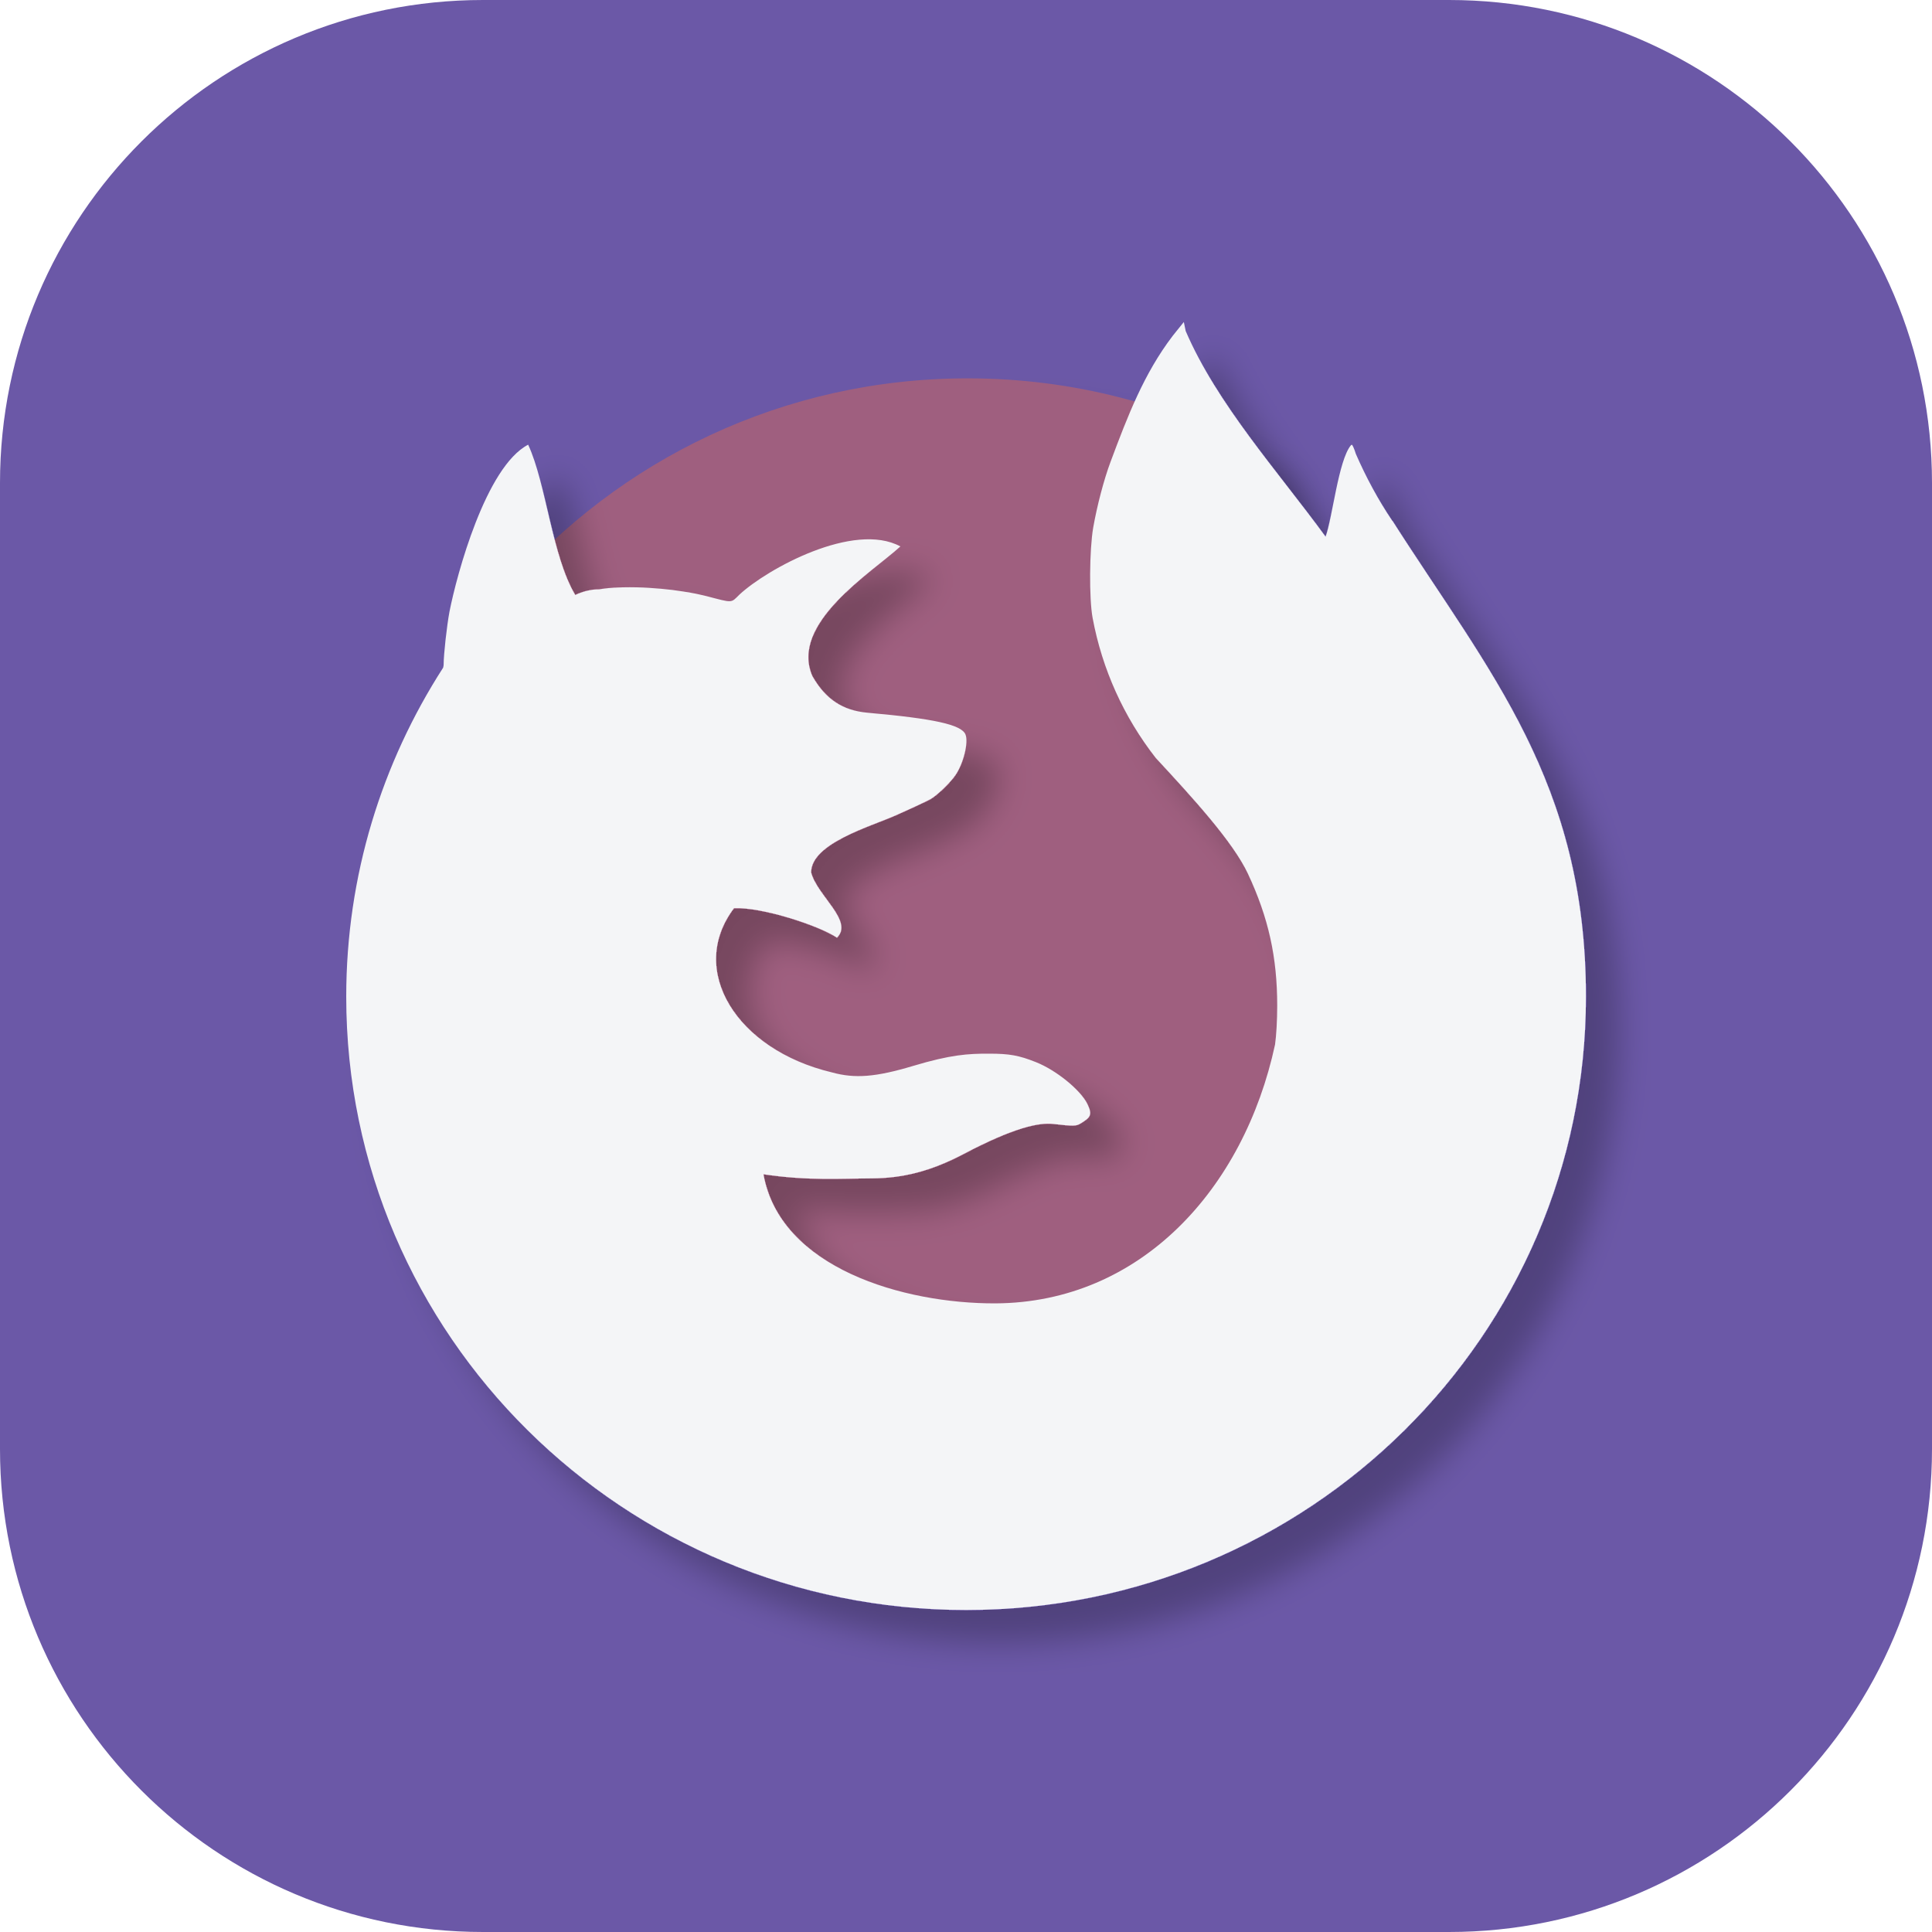
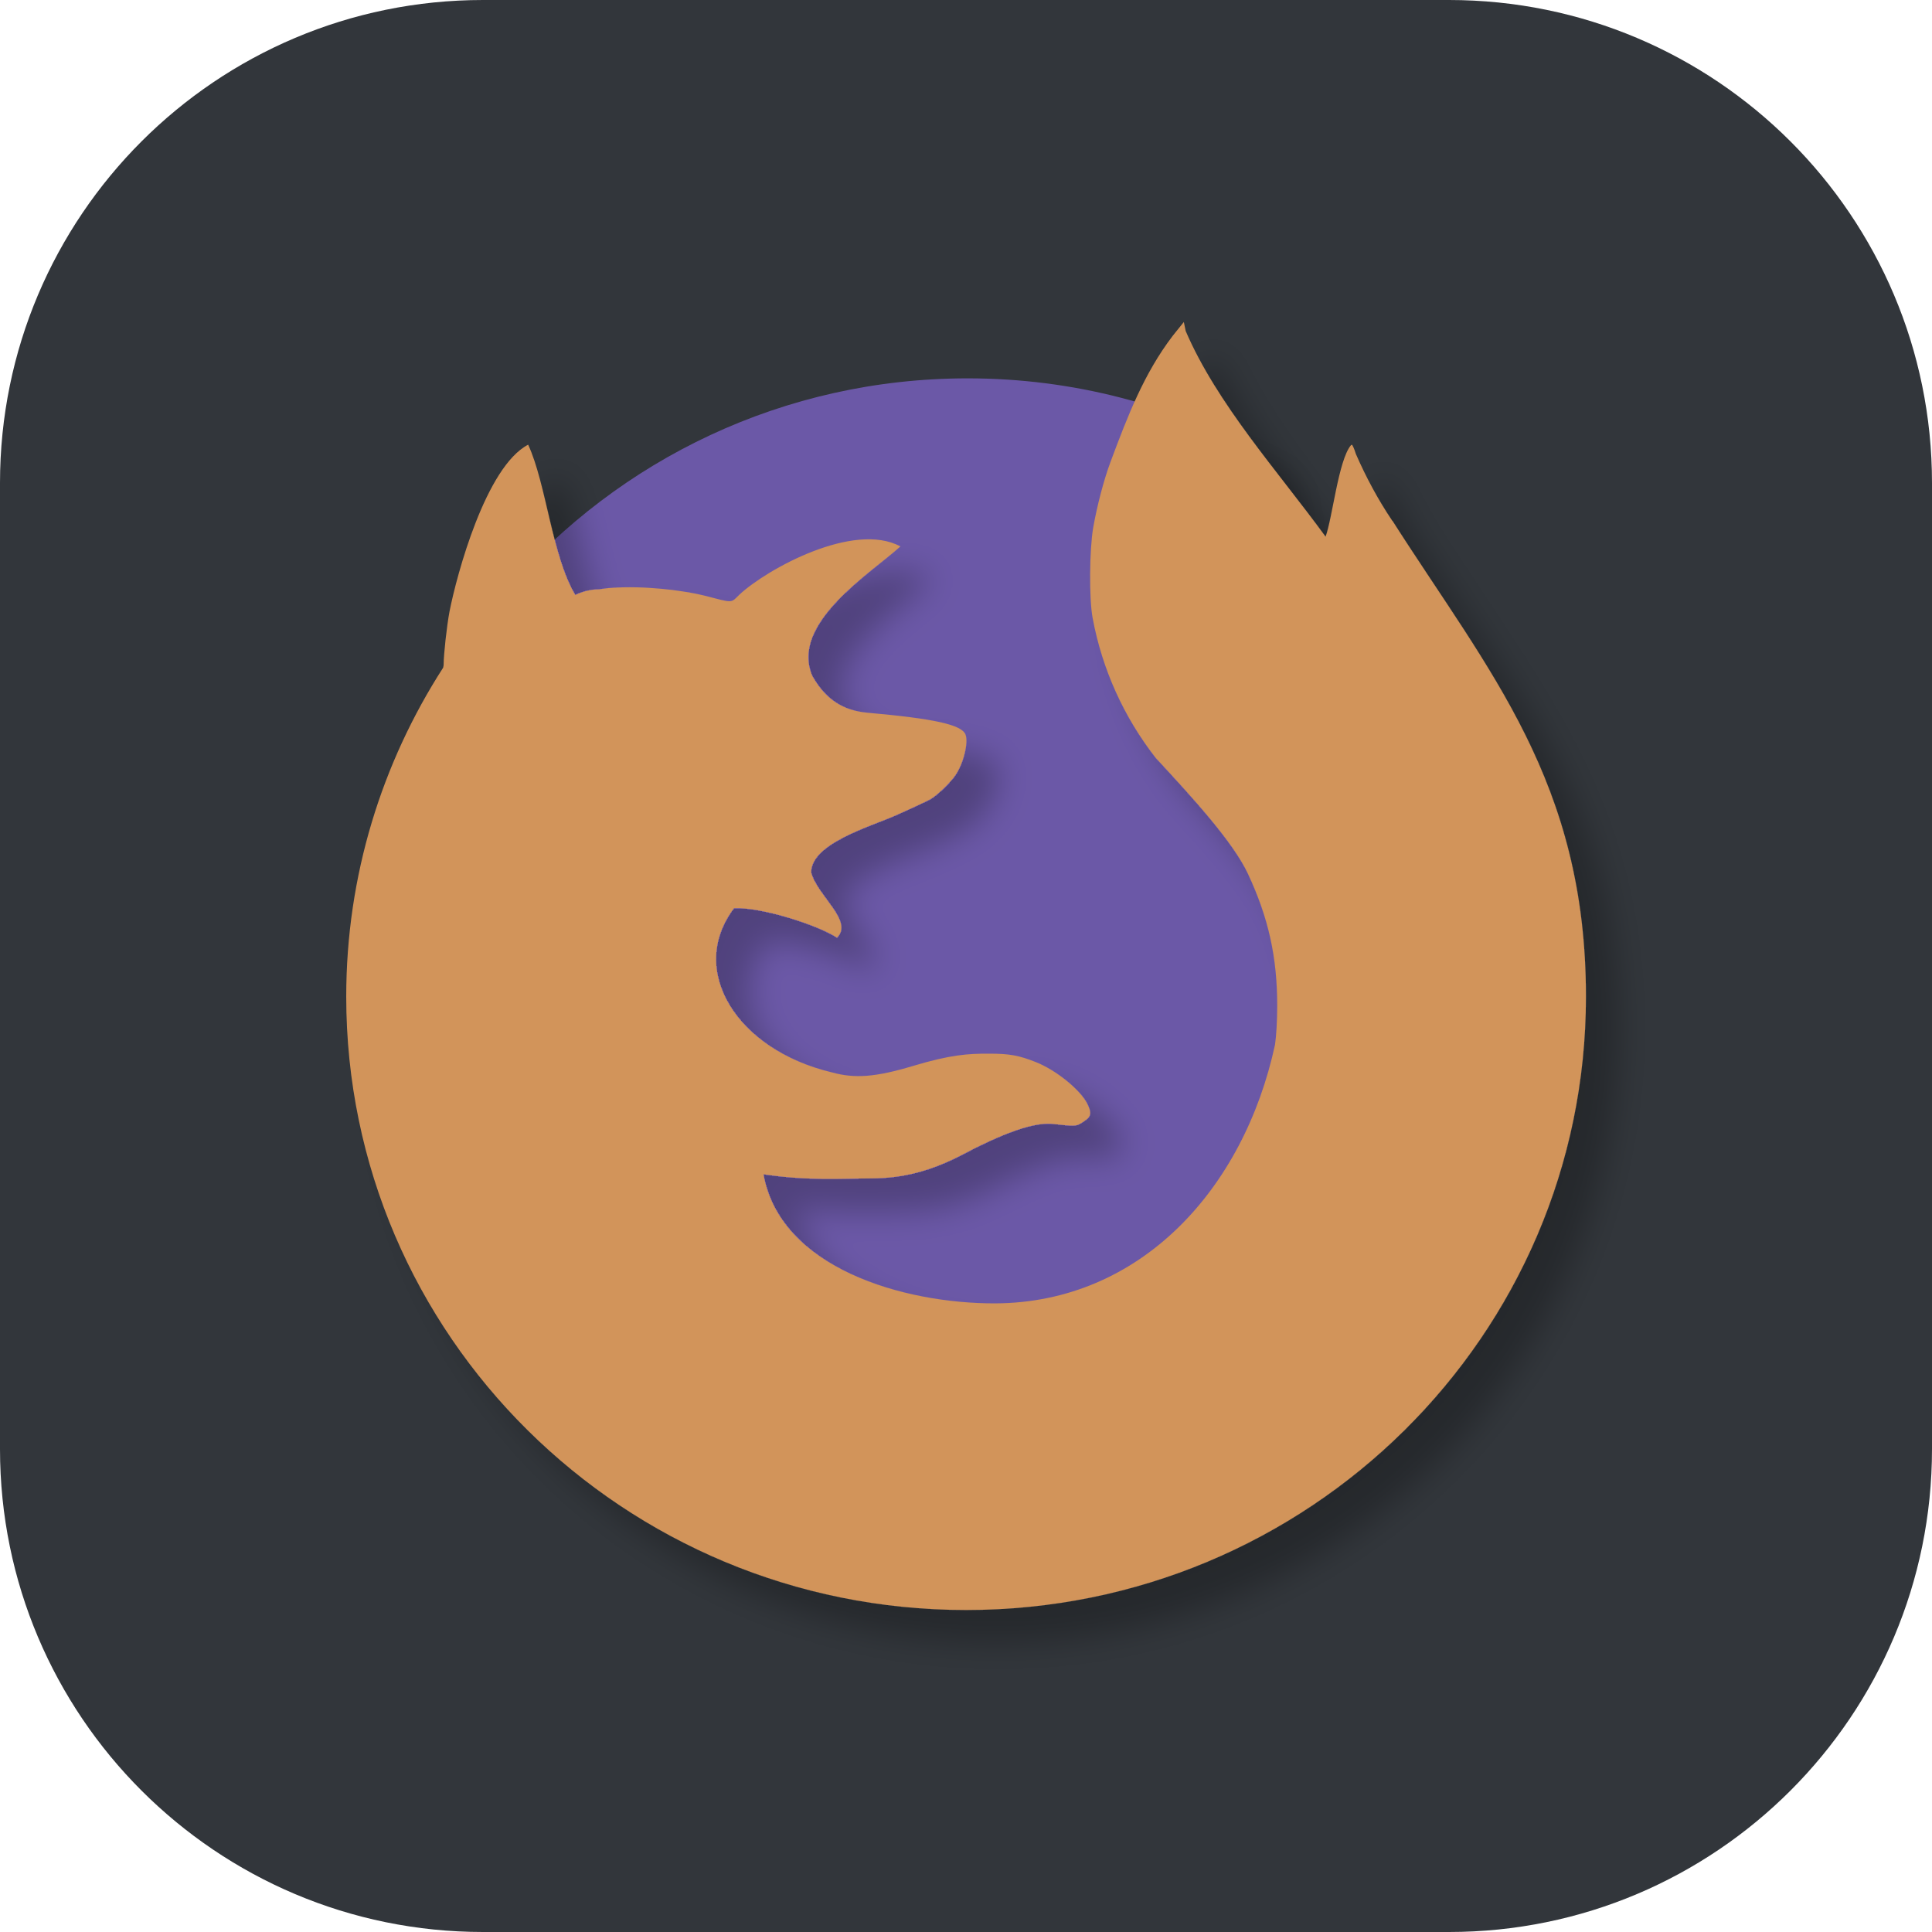
<svg xmlns="http://www.w3.org/2000/svg" width="24" height="24" viewBox="0 0 24 24" fill="none">
-   <rect width="24" height="24" rx="6" fill="#6B58A7" />
-   <g filter="url(#filter0_d_101_913)">
-     <path d="M15.642 5.62C14.567 5.033 13.334 4.7 12.02 4.7C9.735 4.7 7.692 5.708 6.304 7.308C6.123 13.256 12.771 19.796 15.637 17.7C17.262 16.512 16.197 9.449 15.642 5.62Z" fill="#9F5F7F" />
+   <rect width="24" height="24" rx="6" fill="#32363B" />
+   <g filter="url(#filter0_d_105_22)">
+     <path d="M15.642 5.62C14.567 5.033 13.334 4.7 12.02 4.7C9.735 4.7 7.692 5.708 6.304 7.308C6.123 13.256 12.771 19.796 15.637 17.7C17.262 16.511 16.197 9.449 15.642 5.62Z" fill="#6B58A7" />
  </g>
-   <g filter="url(#filter1_d_101_913)">
-     <path d="M14.706 4L14.615 4.113C14.599 4.132 14.583 4.152 14.567 4.173C14.211 4.64 14.008 5.168 13.796 5.736C13.714 5.954 13.628 6.282 13.58 6.555C13.533 6.829 13.528 7.438 13.573 7.677C13.691 8.312 13.961 8.909 14.357 9.415C14.816 9.91 15.316 10.456 15.502 10.853C15.758 11.401 15.866 11.888 15.866 12.494C15.866 12.677 15.855 12.864 15.839 12.976C15.452 14.771 14.168 16.181 12.366 16.191C11.225 16.195 9.691 15.753 9.484 14.587C10.034 14.67 10.445 14.64 10.838 14.638C11.201 14.635 11.547 14.558 11.969 14.336C12.599 14.004 12.911 13.942 13.083 13.962C13.337 13.991 13.369 13.99 13.424 13.956C13.542 13.883 13.576 13.854 13.508 13.714C13.422 13.539 13.12 13.294 12.868 13.194C12.656 13.11 12.541 13.089 12.287 13.089C12.029 13.088 11.81 13.101 11.344 13.241C10.88 13.38 10.622 13.401 10.335 13.322C9.143 13.039 8.538 12.048 9.118 11.282C9.467 11.266 10.176 11.499 10.397 11.648C10.608 11.442 10.149 11.126 10.076 10.837C10.076 10.476 10.819 10.266 11.124 10.13C11.325 10.041 11.521 9.949 11.559 9.927C11.643 9.879 11.803 9.725 11.868 9.63C11.968 9.486 12.034 9.219 11.993 9.123C11.943 9.002 11.602 8.927 10.779 8.854C10.468 8.827 10.255 8.686 10.092 8.4C9.805 7.744 10.821 7.119 11.185 6.788C10.606 6.475 9.531 7.066 9.186 7.386C9.076 7.494 9.11 7.492 8.775 7.405C8.753 7.399 8.729 7.394 8.706 7.389C8.697 7.387 8.689 7.385 8.68 7.383C8.665 7.38 8.649 7.377 8.633 7.373C8.622 7.371 8.611 7.369 8.599 7.367C8.586 7.364 8.573 7.362 8.56 7.359C8.546 7.357 8.532 7.355 8.518 7.353C8.508 7.351 8.498 7.35 8.488 7.348C8.4 7.334 8.307 7.322 8.214 7.314C8.112 7.305 8.01 7.298 7.911 7.296C7.881 7.295 7.852 7.295 7.823 7.295C7.792 7.295 7.762 7.295 7.732 7.296C7.726 7.296 7.72 7.296 7.715 7.297C7.69 7.297 7.665 7.299 7.641 7.3C7.637 7.3 7.634 7.3 7.631 7.3C7.605 7.302 7.579 7.304 7.554 7.306C7.551 7.307 7.55 7.307 7.548 7.307C7.523 7.309 7.499 7.313 7.476 7.316H7.476C7.465 7.318 7.454 7.319 7.444 7.321C7.334 7.32 7.232 7.351 7.146 7.391C6.856 6.906 6.786 6.009 6.561 5.524C6.035 5.797 5.674 7.139 5.584 7.596C5.55 7.778 5.511 8.131 5.511 8.256C5.511 8.274 5.506 8.281 5.505 8.294C4.745 9.475 4.301 10.876 4.301 12.381C4.301 16.589 7.748 20 12.001 20C16.253 20 19.701 16.589 19.701 12.381C19.701 9.714 18.494 8.344 17.299 6.472C17.299 6.471 17.299 6.471 17.295 6.469C17.119 6.209 16.967 5.923 16.843 5.639C16.824 5.577 16.801 5.525 16.793 5.525C16.789 5.525 16.785 5.528 16.781 5.532C16.626 5.718 16.551 6.441 16.467 6.667C15.866 5.843 15.121 5.024 14.729 4.112L14.706 4Z" fill="#F4F5F7" />
+   <g filter="url(#filter1_d_105_22)">
+     <path d="M14.706 4L14.615 4.113C14.599 4.132 14.583 4.152 14.567 4.173C14.211 4.64 14.008 5.168 13.796 5.736C13.714 5.954 13.628 6.282 13.58 6.555C13.533 6.829 13.528 7.438 13.573 7.677C13.691 8.312 13.961 8.909 14.357 9.415C14.816 9.91 15.316 10.456 15.502 10.853C15.758 11.401 15.866 11.888 15.866 12.494C15.866 12.677 15.855 12.864 15.839 12.976C15.452 14.771 14.168 16.181 12.366 16.191C11.225 16.195 9.691 15.753 9.484 14.587C10.034 14.67 10.445 14.64 10.838 14.638C11.201 14.635 11.547 14.558 11.969 14.336C12.599 14.004 12.911 13.942 13.083 13.962C13.337 13.991 13.369 13.99 13.424 13.956C13.542 13.883 13.576 13.854 13.508 13.714C13.422 13.539 13.12 13.294 12.868 13.194C12.656 13.11 12.541 13.089 12.287 13.089C12.029 13.088 11.81 13.101 11.344 13.241C10.88 13.38 10.622 13.401 10.335 13.322C9.143 13.039 8.538 12.048 9.118 11.282C9.467 11.266 10.176 11.499 10.397 11.648C10.608 11.442 10.149 11.126 10.076 10.837C10.076 10.476 10.819 10.266 11.124 10.13C11.325 10.041 11.521 9.949 11.559 9.927C11.643 9.879 11.803 9.725 11.868 9.63C11.968 9.486 12.034 9.219 11.993 9.123C11.943 9.002 11.602 8.927 10.779 8.854C10.468 8.827 10.255 8.686 10.092 8.4C9.805 7.744 10.821 7.119 11.185 6.788C10.606 6.475 9.531 7.066 9.186 7.386C9.076 7.494 9.11 7.492 8.775 7.405C8.753 7.399 8.729 7.394 8.706 7.389C8.697 7.387 8.689 7.385 8.68 7.383C8.665 7.38 8.649 7.377 8.633 7.373C8.622 7.371 8.611 7.369 8.599 7.367C8.586 7.364 8.573 7.362 8.56 7.359C8.546 7.357 8.532 7.355 8.518 7.353C8.508 7.351 8.498 7.35 8.488 7.348C8.4 7.334 8.307 7.322 8.214 7.314C8.112 7.305 8.01 7.298 7.911 7.296C7.881 7.295 7.852 7.295 7.823 7.295C7.792 7.295 7.762 7.295 7.732 7.296C7.726 7.296 7.72 7.296 7.715 7.297C7.69 7.297 7.665 7.299 7.641 7.3C7.637 7.3 7.634 7.3 7.631 7.3C7.605 7.302 7.579 7.304 7.554 7.306C7.551 7.307 7.55 7.307 7.548 7.307C7.523 7.309 7.499 7.313 7.476 7.316H7.476C7.465 7.318 7.454 7.319 7.444 7.321C7.334 7.32 7.232 7.351 7.146 7.391C6.856 6.906 6.786 6.009 6.561 5.524C6.035 5.797 5.674 7.139 5.584 7.596C5.55 7.778 5.511 8.131 5.511 8.256C5.511 8.274 5.506 8.281 5.505 8.294C4.745 9.475 4.301 10.876 4.301 12.381C4.301 16.589 7.748 20 12.001 20C16.253 20 19.701 16.589 19.701 12.381C19.701 9.714 18.494 8.344 17.299 6.472C17.299 6.471 17.299 6.471 17.295 6.469C17.119 6.209 16.967 5.923 16.843 5.639C16.824 5.577 16.801 5.525 16.793 5.525C16.789 5.525 16.785 5.528 16.781 5.532C16.626 5.718 16.551 6.441 16.467 6.667C15.866 5.843 15.121 5.024 14.729 4.112L14.706 4Z" fill="#D2945A" />
  </g>
  <defs>
-     <filter id="filter0_d_101_913" x="6.301" y="4.7" width="10.999" height="14.2" filterUnits="userSpaceOnUse" color-interpolation-filters="sRGB">
+     <filter id="filter0_d_105_22" x="6.301" y="4.7" width="10.999" height="14.2" filterUnits="userSpaceOnUse" color-interpolation-filters="sRGB">
      <feFlood flood-opacity="0" result="BackgroundImageFix" />
      <feColorMatrix in="SourceAlpha" type="matrix" values="0 0 0 0 0 0 0 0 0 0 0 0 0 0 0 0 0 0 127 0" result="hardAlpha" />
      <feOffset dx="0.4" dy="0.4" />
      <feGaussianBlur stdDeviation="0.2" />
      <feComposite in2="hardAlpha" operator="out" />
      <feColorMatrix type="matrix" values="0 0 0 0 0 0 0 0 0 0 0 0 0 0 0 0 0 0 0.25 0" />
-       <feBlend mode="normal" in2="BackgroundImageFix" result="effect1_dropShadow_101_913" />
-       <feBlend mode="normal" in="SourceGraphic" in2="effect1_dropShadow_101_913" result="shape" />
+       <feBlend mode="normal" in2="BackgroundImageFix" result="effect1_dropShadow_105_22" />
+       <feBlend mode="normal" in="SourceGraphic" in2="effect1_dropShadow_105_22" result="shape" />
    </filter>
-     <filter id="filter1_d_101_913" x="4.301" y="4" width="16.2" height="16.8" filterUnits="userSpaceOnUse" color-interpolation-filters="sRGB">
+     <filter id="filter1_d_105_22" x="4.301" y="4" width="16.2" height="16.8" filterUnits="userSpaceOnUse" color-interpolation-filters="sRGB">
      <feFlood flood-opacity="0" result="BackgroundImageFix" />
      <feColorMatrix in="SourceAlpha" type="matrix" values="0 0 0 0 0 0 0 0 0 0 0 0 0 0 0 0 0 0 127 0" result="hardAlpha" />
      <feOffset dx="0.4" dy="0.4" />
      <feGaussianBlur stdDeviation="0.2" />
      <feComposite in2="hardAlpha" operator="out" />
      <feColorMatrix type="matrix" values="0 0 0 0 0 0 0 0 0 0 0 0 0 0 0 0 0 0 0.25 0" />
-       <feBlend mode="normal" in2="BackgroundImageFix" result="effect1_dropShadow_101_913" />
-       <feBlend mode="normal" in="SourceGraphic" in2="effect1_dropShadow_101_913" result="shape" />
+       <feBlend mode="normal" in2="BackgroundImageFix" result="effect1_dropShadow_105_22" />
+       <feBlend mode="normal" in="SourceGraphic" in2="effect1_dropShadow_105_22" result="shape" />
    </filter>
  </defs>
</svg>
